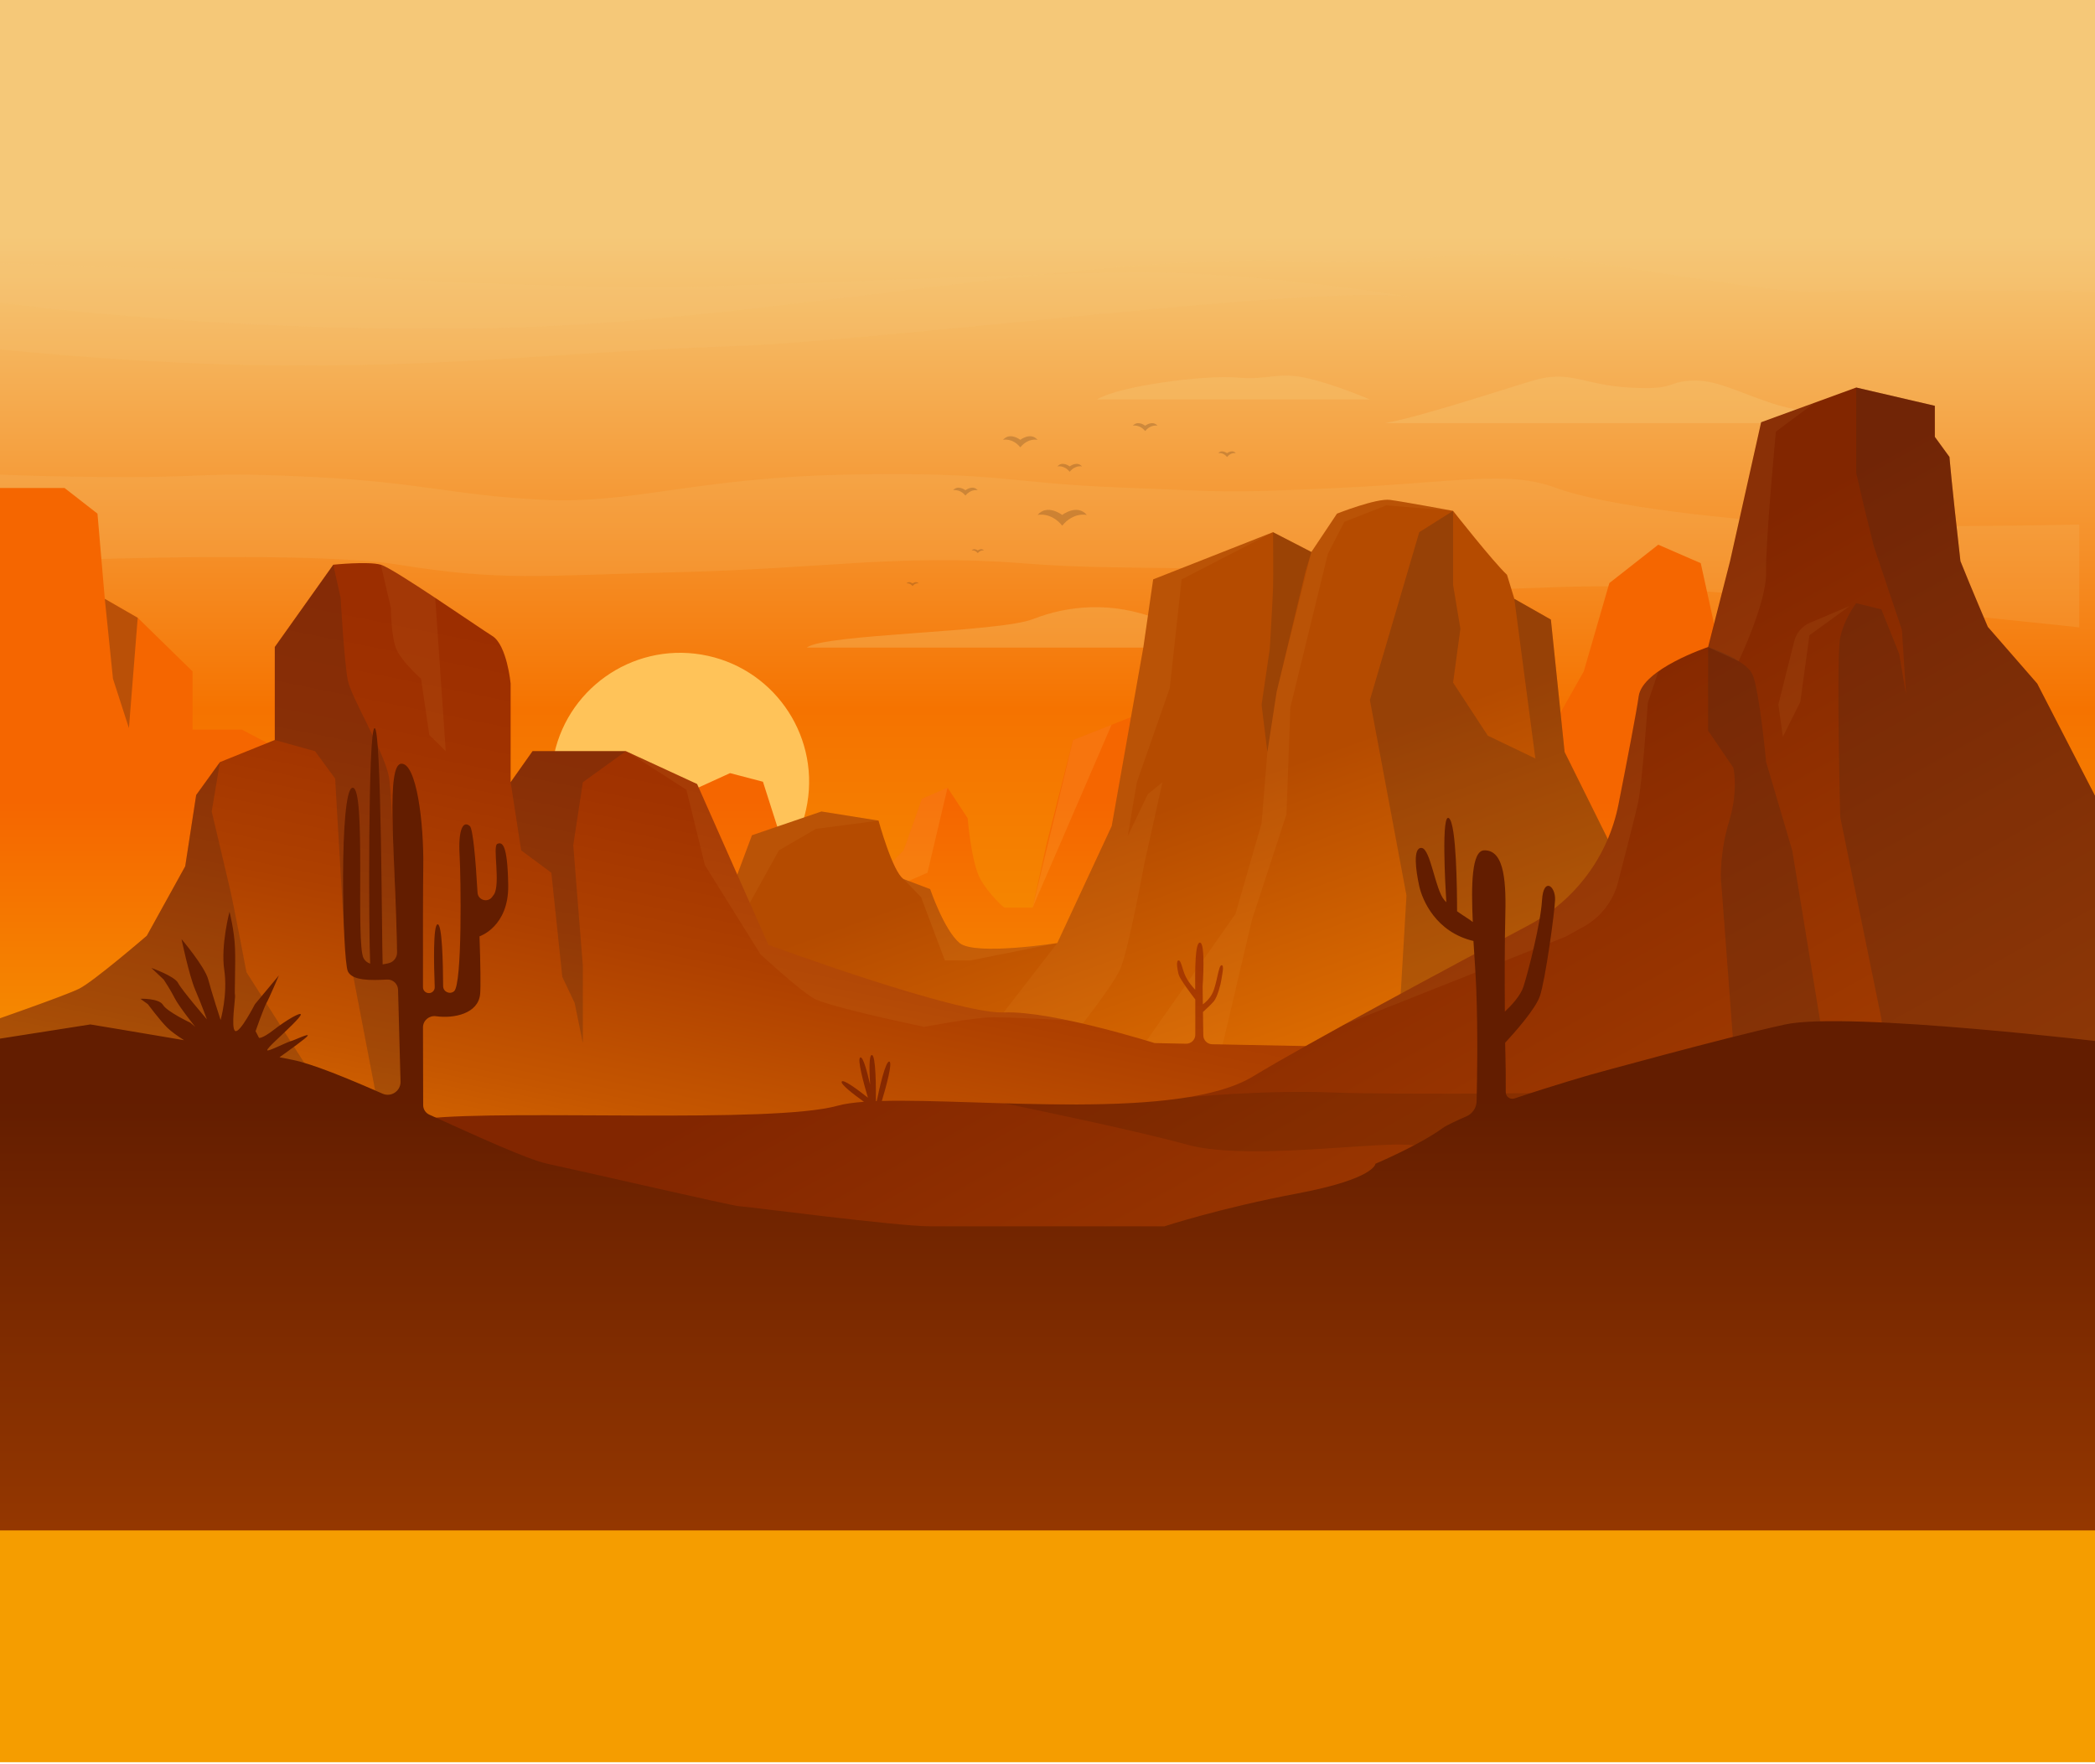
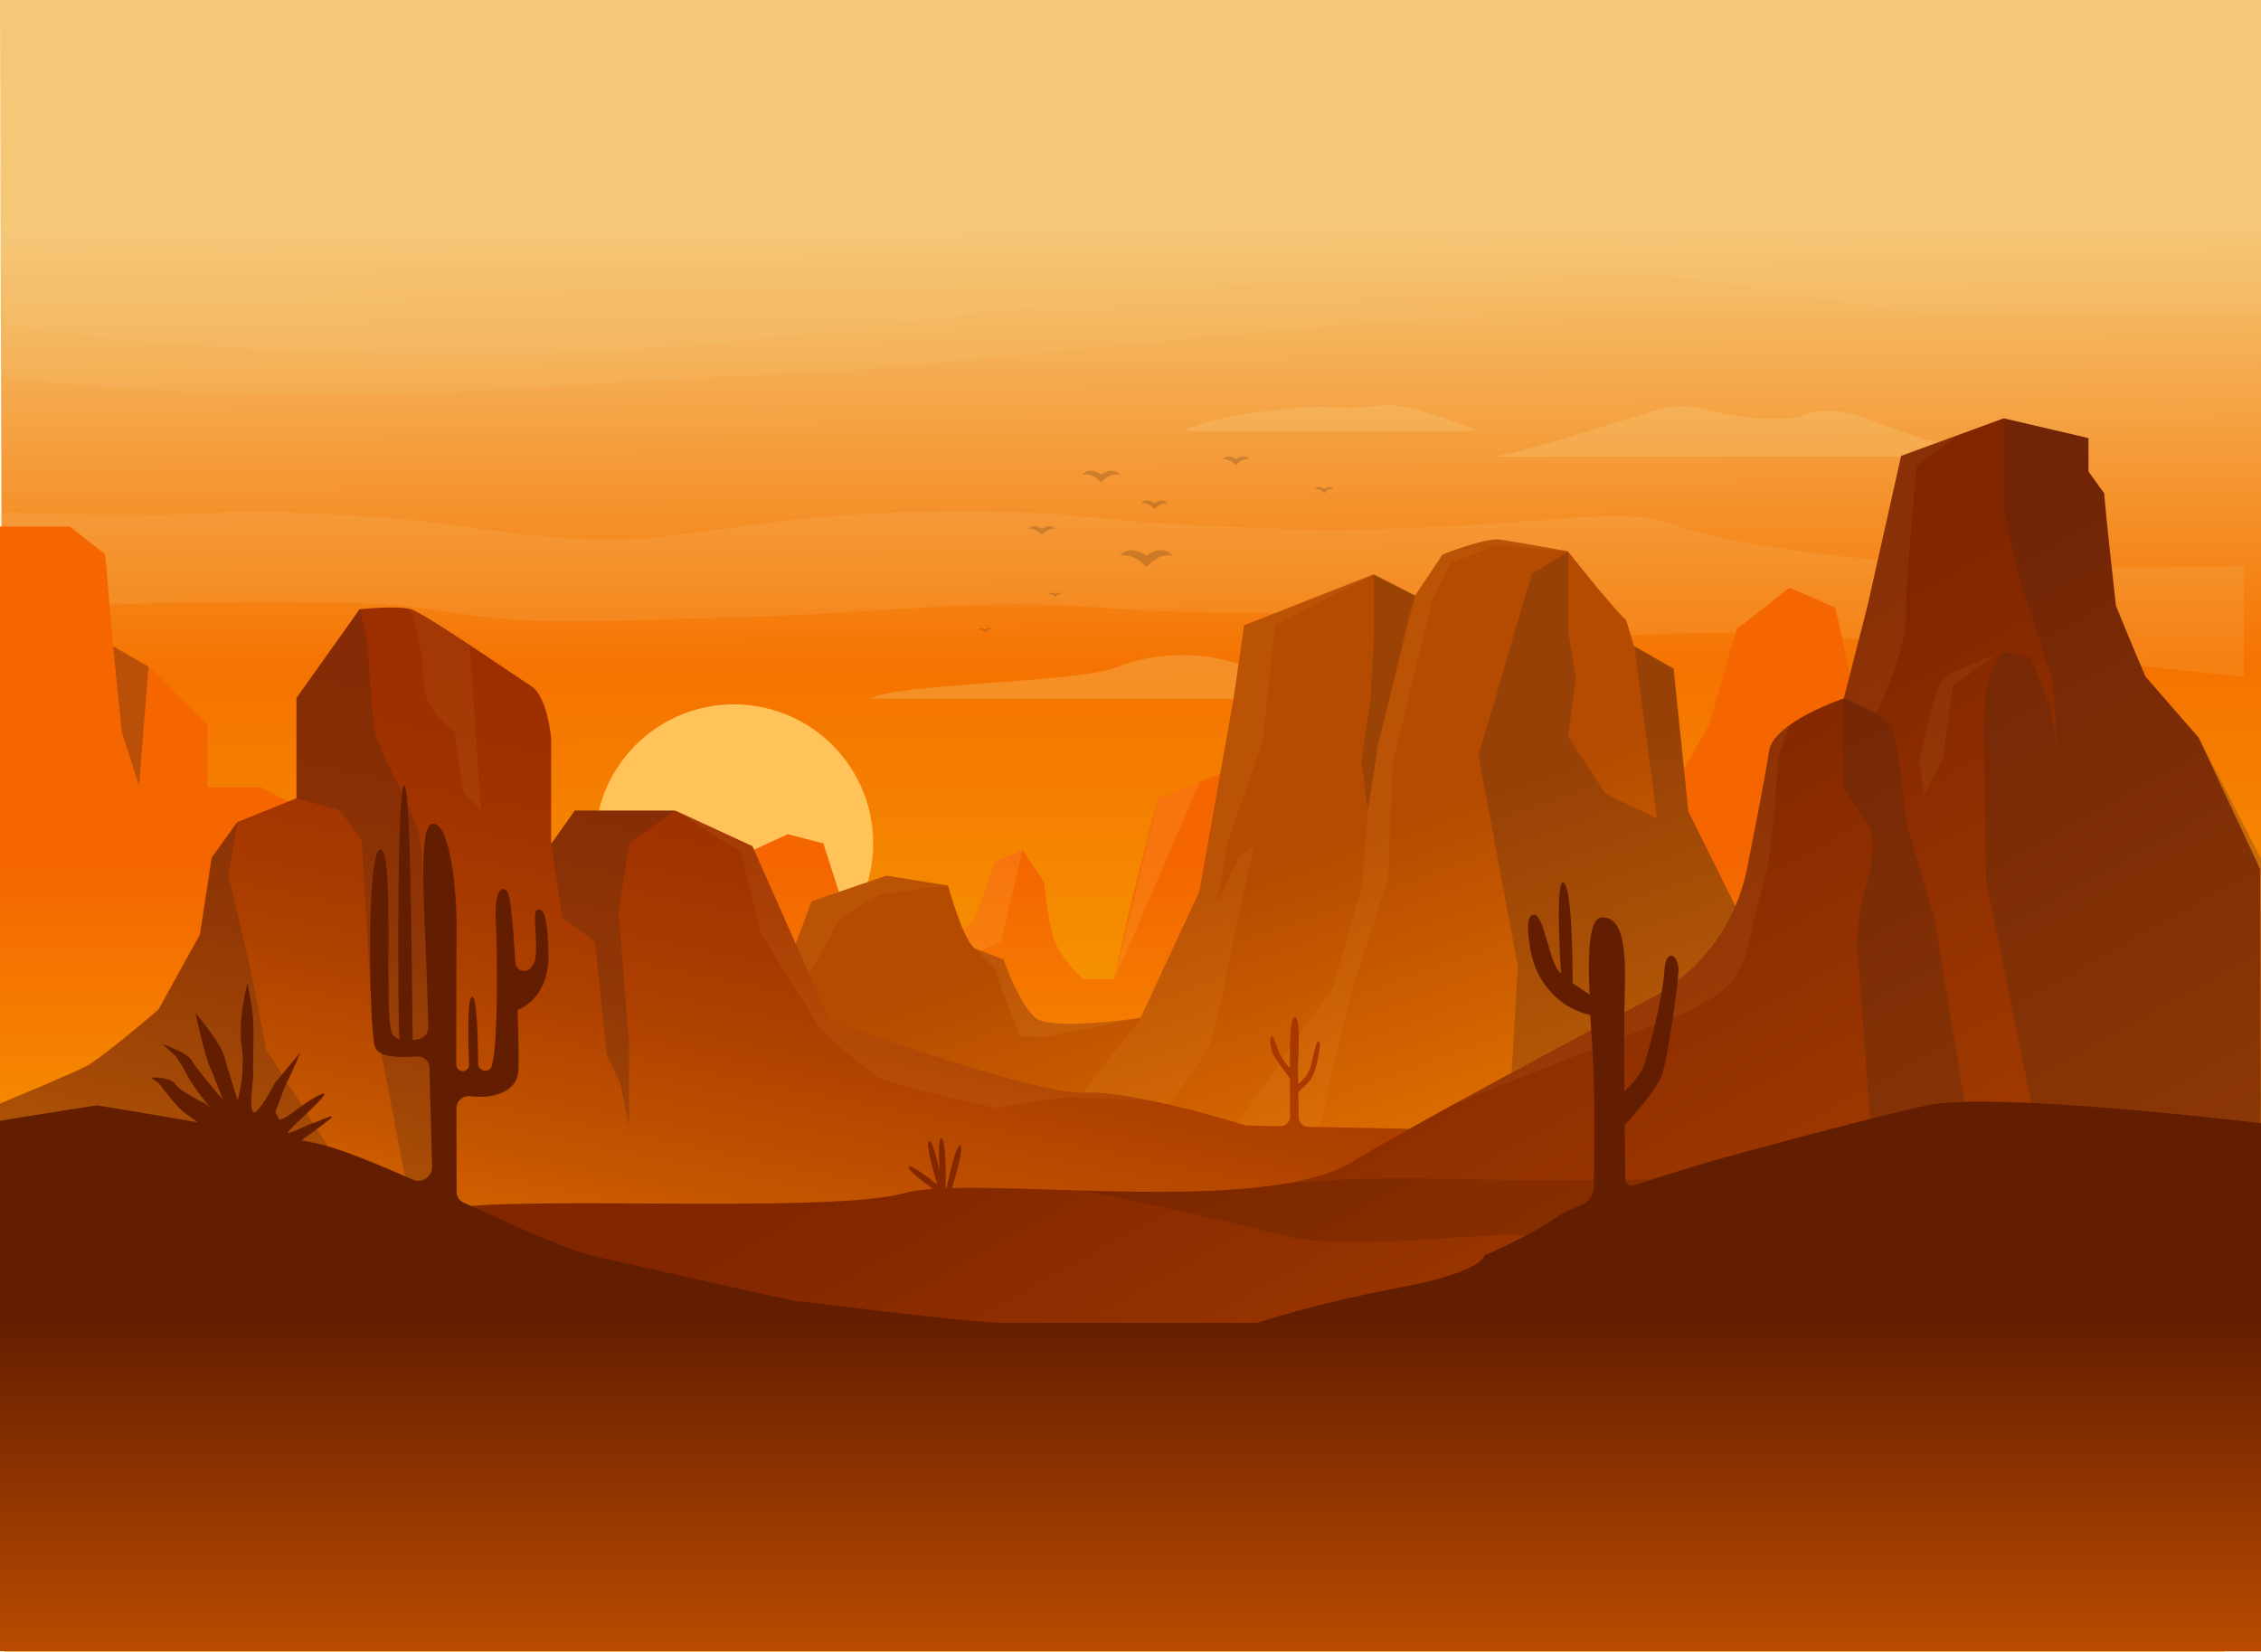
- <svg xmlns="http://www.w3.org/2000/svg" width="1440" height="1212" viewBox="0 0 1440 1212" fill="none">
-   <path d="M1416.6 28.371H2.914V1068.75H1416.6V28.371Z" fill="url(#paint0_linear_418_2946)" />
-   <path d="M1541 -6H-115.835V1211.24H1541V-6Z" fill="url(#paint1_linear_418_2946)" />
-   <path opacity="0.32" d="M554.627 445.115H1053.41C1053.41 445.115 985.348 438.52 957.055 434.752C928.763 430.983 889.198 426.612 862.81 425.5C836.421 424.389 827.939 437.917 795.895 425.5C763.852 413.084 733.693 416.249 710.132 425.5C686.57 434.752 565.936 435.694 554.627 445.115Z" fill="#F5C878" />
-   <path opacity="0.16" d="M-7.133 325.884C-7.133 325.884 30.565 327.9 88.376 327.9C146.186 327.9 141.153 324.132 215.927 327.9C290.702 331.669 309.551 340.26 372.375 343.501C435.199 346.742 477.214 328.315 582.505 326.223C687.796 324.132 692.81 332.158 769.469 335.06C846.128 337.962 836.063 339.205 918.999 335.437C1001.93 331.669 1035.86 322.869 1069.79 335.437C1103.72 348.004 1191.05 358.047 1253.57 360.553C1316.09 363.059 1429.19 360.553 1429.19 360.553V431.21C1429.19 431.21 1195.46 406.112 1123.83 403.437C1052.21 400.761 995.507 412.293 908.255 398.99C821.002 385.688 783.304 393.488 701.612 387.082C619.939 380.657 567.161 390.719 467.883 393.225C368.605 395.731 344.742 399.499 274.36 388.194C203.996 376.889 -12.147 387.082 -12.147 387.082L-7.133 325.884Z" fill="#F5C878" />
-   <path opacity="0.16" d="M-19.705 238.1C-19.705 238.1 93.389 251.29 206.484 251.29C319.579 251.29 391.205 241.869 500.53 238.1C609.855 234.332 907.67 194.764 969.872 204.185C969.872 204.185 856.137 185.343 770.694 187.228C685.251 189.112 604.822 192.88 493.311 196.649C381.781 200.417 188.898 187.096 188.898 187.096L-34.784 179.691L-19.705 238.1Z" fill="#F5C878" />
-   <path opacity="0.16" d="M-14.05 206.069C-14.05 206.069 85.85 221.143 225.333 224.911C364.816 228.68 432.843 222.386 568.387 206.069C703.931 189.752 806.507 175.923 895.739 179.691C984.971 183.459 1005.69 166.502 1090.51 179.691C1175.33 192.88 1227.03 202.018 1255.85 200.285C1284.65 198.533 1449.9 200.285 1449.9 200.285V106.208H-14.05V206.069Z" fill="#F5C878" />
-   <path opacity="0.32" d="M951.966 290.857C951.966 290.857 1096.16 290.857 1131.03 290.857C1165.9 290.857 1305.39 290.857 1305.39 290.857C1305.39 290.857 1244.13 286.015 1217.74 277.141C1191.35 268.247 1179.1 260.711 1162.13 261.653C1145.17 262.595 1151.77 268.266 1119.72 266.382C1087.68 264.498 1079.2 253.965 1053.75 261.577C1028.3 269.189 977.412 286.147 951.966 290.857Z" fill="#F5C878" />
-   <path opacity="0.32" d="M754.05 274.578H941.599C941.599 274.578 915.21 263.254 896.361 259.486C877.512 255.718 871.857 261.37 850.181 259.486C828.504 257.602 769.13 265.157 754.05 274.578Z" fill="#F5C878" />
-   <path d="M554.936 551.916C563 503.647 530.391 457.983 482.103 449.922C433.816 441.862 388.134 474.458 380.07 522.727C372.007 570.996 404.615 616.66 452.903 624.72C501.191 632.78 546.873 600.185 554.936 551.916Z" fill="#FFC359" />
-   <path opacity="0.56" d="M730.112 353.959C730.112 353.959 740.272 346.064 747.057 353.959C747.057 353.959 738.029 351.698 730.112 361.288C722.214 351.698 713.167 353.959 713.167 353.959C719.933 346.064 730.112 353.959 730.112 353.959Z" fill="#422416" fill-opacity="0.4" />
-   <path opacity="0.56" d="M663.593 336.964C663.593 336.964 668.683 333.007 672.057 336.964C672.057 336.964 667.533 335.833 663.593 340.638C659.635 335.833 655.13 336.964 655.13 336.964C658.523 333.007 663.593 336.964 663.593 336.964Z" fill="#422416" fill-opacity="0.4" />
-   <path opacity="0.56" d="M787.13 292.61C787.13 292.61 792.22 288.653 795.594 292.61C795.594 292.61 791.07 291.48 787.13 296.284C783.172 291.48 778.667 292.61 778.667 292.61C782.06 288.653 787.13 292.61 787.13 292.61Z" fill="#422416" fill-opacity="0.4" />
-   <path opacity="0.56" d="M843.414 311.489C843.414 311.489 847.033 308.682 849.446 311.489C849.446 311.489 846.241 310.679 843.414 314.09C840.605 310.679 837.382 311.489 837.382 311.489C839.795 308.682 843.414 311.489 843.414 311.489Z" fill="#422416" fill-opacity="0.4" />
-   <path opacity="0.56" d="M701.31 302.314C701.31 302.314 708.417 296.774 713.167 302.314C713.167 302.314 706.833 300.731 701.31 307.457C695.769 300.75 689.454 302.314 689.454 302.314C694.186 296.774 701.31 302.314 701.31 302.314Z" fill="#422416" fill-opacity="0.4" />
-   <path opacity="0.56" d="M735.258 320.59C735.258 320.59 740.347 316.633 743.721 320.59C743.721 320.59 739.197 319.46 735.258 324.264C731.299 319.46 726.794 320.59 726.794 320.59C730.168 316.633 735.258 320.59 735.258 320.59Z" fill="#422416" fill-opacity="0.4" />
-   <path opacity="0.56" d="M672.076 378.359C672.076 378.359 674.62 376.381 676.317 378.359C676.317 378.359 674.055 377.794 672.076 380.187C670.096 377.794 667.834 378.359 667.834 378.359C669.531 376.381 672.076 378.359 672.076 378.359Z" fill="#422416" fill-opacity="0.4" />
-   <path opacity="0.56" d="M627.252 401.007C627.252 401.007 629.797 399.028 631.493 401.007C631.493 401.007 629.232 400.441 627.252 402.834C625.273 400.441 623.011 401.007 623.011 401.007C624.708 399.028 627.252 401.007 627.252 401.007Z" fill="#422416" fill-opacity="0.4" />
-   <path d="M-7.133 335.437H44.382L67.001 353.054L72.034 411.595L94.652 424.615L132.351 461.488V501.508H166.279L242.297 541.453L443.983 557.789L501.793 531.41L524.412 537.327L552.063 623.886H582.486L621.089 584.488L633.736 548.99L651.323 541.415L665.139 562.443C665.139 562.443 667.552 592.948 673.885 604.253C680.218 615.558 690.321 623.886 690.321 623.886H709.736L719.161 580.87L737.538 508.649L810.899 479.671L817.176 537.327L860.774 588.011L1013.19 595.095L1088.6 461.507L1106.19 400.78L1139.8 374.402L1169.01 387.101L1194.12 501.527L1235.08 604.271L1182.45 804.917H-19.705L-7.133 335.437Z" fill="url(#paint2_linear_418_2946)" />
-   <path opacity="0.33" d="M88.621 500.472L94.652 424.634L72.033 411.614L77.65 466.538L88.621 500.472Z" fill="#422416" />
-   <path opacity="0.16" d="M651.323 541.396L637.506 599.862L582.486 623.886L621.089 584.488L633.736 548.99L651.323 541.396Z" fill="#FFC359" />
-   <path opacity="0.16" d="M709.755 623.886L764.059 498.173L737.557 508.649L709.755 623.886Z" fill="#FFC359" />
-   <path d="M493.311 637.188L516.872 574.105L564.617 557.77L603.861 564.044C603.861 564.044 613.474 599.221 621.089 604.233L639.335 611.148C639.335 611.148 648.967 639.411 659.579 648.21C670.191 657.009 726.719 648.21 726.719 648.21L764.135 567.812L785.924 444.719L792.634 398.236L875.005 365.791L901.394 379.395L918.98 353.054C918.98 353.054 945.991 342.352 955.415 343.595C964.84 344.858 998.768 351.132 998.768 351.132C998.768 351.132 1026.42 386.309 1035.84 395.09L1040.88 411.595L1066 425.858L1075.43 516.864L1197.95 763.748L410.073 781.327L493.311 637.188Z" fill="url(#paint3_linear_418_2946)" />
-   <path opacity="0.07" d="M487.128 671.593L535.401 584.488L560.847 569.716L603.861 564.063L564.617 557.77L516.872 574.106L493.311 637.188L462.832 689.983L487.128 671.593Z" fill="#FFC359" />
-   <path opacity="0.09" d="M649.438 660.156H667.024L726.7 648.229C726.7 648.229 670.172 657.028 659.56 648.229C648.948 639.43 639.316 611.167 639.316 611.167L621.07 604.252L633.096 616.669L649.438 660.156Z" fill="#FFC359" />
-   <path opacity="0.07" d="M785.924 444.738L764.135 567.831L726.719 648.229L682.122 705.847L733.599 717.002C733.599 717.002 764.436 678.998 770.091 665.809C775.746 652.619 786.433 594.21 786.433 594.21L799.005 537.685L788.959 545.843L775.142 574.727L781.419 537.666L804.038 472.982L812.2 398.237L875.024 365.791L792.653 398.237L785.924 444.738Z" fill="#FFC359" />
-   <path opacity="0.22" d="M875.005 365.791C875.005 365.791 875.325 395.881 875.005 404.831C874.685 413.781 872.8 445.812 872.8 445.812L867.145 484.438L871.141 516.883L877.512 475.488L897.303 393.055L901.394 379.395L875.005 365.791Z" fill="#422416" />
-   <path opacity="0.07" d="M871.141 516.883L867.145 565.928L849.238 628.106L784.529 720.431L837.307 731.114L860.548 632.195L884.26 559.654L886.936 486.171L912.703 380.657L924.05 358.669L952.908 347.364L998.768 351.132C998.768 351.132 964.84 344.858 955.415 343.596C945.991 342.333 918.98 353.054 918.98 353.054L901.394 379.395L877.512 475.488L871.141 516.883Z" fill="#FFC359" />
-   <path opacity="0.26" d="M975.527 365.791L941.599 481.159L966.743 615.557L957.677 769.137L1197.95 763.786L1075.43 516.883L1066 425.877L1040.88 411.614L1055.33 521.349L1022.65 505.653L998.787 469.213L1003.8 432.17L998.787 402.024V351.151L975.527 365.791Z" fill="#422416" />
-   <path d="M827.091 711.67L826.864 695.598C828.938 693.695 832.726 690.172 834.385 688.174C836.741 685.348 839.097 676.643 839.569 673.101C840.04 669.559 841.68 663.209 839.569 663.454C837.458 663.699 836.515 676.172 833.443 682.522C831.633 686.271 828.806 688.853 826.789 690.36L826.619 678.037C826.619 678.037 828.825 647.891 824.734 647.891C821.398 647.891 821.417 666.732 821.53 680.317C819.513 678.113 816.874 674.947 815.31 671.914C812.482 666.487 812.011 660.138 810.126 660.138C808.241 660.138 809.184 666.016 810.126 669.785C810.88 672.799 818.533 682.993 821.587 686.987C821.587 687.477 821.587 687.948 821.587 688.382V711.199C821.587 714.666 818.722 717.473 815.253 717.398L793.633 716.965C793.633 716.965 723.044 694.656 690.322 695.918C657.599 697.181 528.163 649.436 528.163 649.436L479.155 538.891L430.147 516.281H366.061L350.981 537.628V469.798C350.981 469.798 348.474 443.42 338.409 437.145C328.362 430.871 270.552 390.663 261.75 388.157C252.947 385.651 229.084 388.157 229.084 388.157L188.879 444.701V508.612L151.181 523.836L134.839 546.446L127.299 595.435L100.91 643.161C100.91 643.161 64.475 674.57 54.41 679.582C44.363 684.613 -12.184 704.152 -12.184 704.152V788.865H911.421L998.749 721.034L833.16 717.756C829.842 717.718 827.147 715.005 827.091 711.67Z" fill="url(#paint4_linear_418_2946)" />
-   <path opacity="0.26" d="M351 537.685L358.219 584.488L378.953 599.863L386.493 671.461L394.975 689.361L400.63 717.002V663.925L394.033 580.87L400.63 537.685L430.166 516.318H366.079L351 537.685Z" fill="#422416" />
-   <path opacity="0.26" d="M188.898 508.65L216.55 516.337L230.366 535.179L236.266 636.887L259.262 756.871L289.42 775.204C289.42 775.204 280.618 728.628 278.733 717.002C276.848 705.377 273.097 659.893 272.456 639.902C271.796 619.911 269.949 550.874 267.423 534.539C264.916 518.203 241.656 479.897 239.15 467.971C236.643 456.044 234.117 410.824 234.117 410.824L229.084 388.213L188.879 444.758V508.65H188.898Z" fill="#422416" />
-   <path opacity="0.07" d="M272.927 447.245C277.168 455.723 289.42 466.557 289.42 466.557L295.075 505.183L306.384 516.337L302.615 461.376L299.165 410.974C282.521 399.933 266.141 389.457 261.787 388.213L268.705 418.04C268.686 418.04 268.686 438.766 272.927 447.245Z" fill="#FFC359" />
-   <path opacity="0.26" d="M134.858 546.465L127.318 595.454L100.929 643.18C100.929 643.18 64.494 674.589 54.428 679.601C44.382 684.632 -12.165 704.171 -12.165 704.171V750.484L215.909 741.139L169.408 668.277C169.408 668.277 160.605 621.795 158.098 611.13C155.592 600.447 145.526 557.752 145.526 557.752L151.181 523.836L134.858 546.465Z" fill="#422416" />
-   <path opacity="0.07" d="M431.392 516.884L471.804 542.848L484.527 594.663L522.696 655.898C522.696 655.898 548.614 679.922 558.981 686.045C569.348 692.169 635.32 705.829 635.32 705.829C635.32 705.829 669.248 699.234 682.914 699.234C696.542 699.234 733.429 701.232 733.599 701.232C717.634 697.897 701.706 695.504 690.34 695.937C657.618 697.2 528.182 649.454 528.182 649.454L479.174 538.91L431.392 516.884Z" fill="#FFC359" />
-   <path d="M1400.27 469.854L1366.34 430.908C1366.34 430.908 1355.03 404.53 1347.5 385.688C1341.22 330.425 1339.96 314.089 1339.96 314.089L1329.91 300.278V278.931L1275.87 266.363L1210.52 290.236L1189.16 385.707L1174.08 444.738C1174.08 444.738 1128.85 459.812 1126.34 478.654C1125.06 488.263 1118.54 522.084 1112.47 552.89C1105.45 588.426 1082.82 618.912 1050.81 635.888C993 666.563 901.035 715.853 861.188 739.914C810.39 770.588 674.62 754.949 606.141 756.739C608.988 747.243 613.719 730.153 611.268 729.664C608.724 729.155 604.539 747.507 602.598 756.852C602.409 756.852 602.24 756.871 602.051 756.871C602.127 749.316 602.127 724.878 599.205 725.16C597.245 725.33 597.508 736.183 598.093 745.566C596.001 736.428 593.23 726.253 591.383 726.8C588.932 727.534 593.833 745.246 596.566 754.497C588.989 748.505 579.715 741.722 578.584 743.399C577.472 745.038 586.18 751.803 593.852 757.323C586.538 757.851 580.394 758.699 575.719 760.018C530.707 772.585 351.019 762.524 293.209 768.817C235.399 775.091 -7.114 812.775 -7.114 812.775V902.593H1443V552.758L1400.27 469.854Z" fill="url(#paint5_linear_418_2946)" />
-   <path opacity="0.26" d="M1174.08 444.738C1174.08 444.738 1199.85 453.217 1204.56 463.58C1209.27 473.943 1213.99 523.874 1213.99 523.874L1231.89 584.488L1253.57 717.002H1191.37L1182.89 603.951C1182.89 603.951 1181.94 586.052 1188.54 564.384C1195.14 542.715 1191.37 527.642 1191.37 527.642L1174.08 502.206V444.738Z" fill="#422416" />
-   <path opacity="0.07" d="M1076.07 643.839L1088.34 637.075C1100.18 630.556 1108.79 619.458 1112.18 606.363C1117.05 587.521 1123.78 561.275 1125.72 552.758C1128.86 538.947 1132.63 483.044 1132.63 483.044L1139.85 461.489C1132.79 466.52 1127.19 472.361 1126.36 478.654C1125.08 488.263 1118.55 522.084 1112.48 552.89C1105.47 588.426 1082.84 618.912 1050.83 635.888C1014.87 654.975 965.707 681.24 924.088 704.19L1076.07 643.839Z" fill="#FFC359" />
-   <path opacity="0.07" d="M1213.91 393.375C1213.44 372.65 1220.66 296.661 1220.66 296.661L1246.86 277.141L1210.61 290.386L1189.26 385.858L1174.18 444.889L1195.04 454.479C1195.02 454.46 1214.38 414.101 1213.91 393.375Z" fill="#FFC359" />
-   <path opacity="0.26" d="M1440.59 548.104L1400.27 469.854L1366.34 430.908C1366.34 430.908 1355.03 404.53 1347.5 385.688C1341.22 330.425 1339.96 314.089 1339.96 314.089L1329.91 300.278V278.931L1275.87 266.363V325.093L1280.9 346.761L1287.97 375.495L1307.29 432.962L1310.12 477.24L1305.41 449.449L1293.15 418.831L1275.87 414.591C1275.87 414.591 1267.71 424.954 1264.88 438.144C1262.05 451.333 1264.88 561.557 1264.88 561.557L1293.15 700.044L1298.81 750.917H1382.69H1443V557.789L1440.59 548.104Z" fill="#422416" />
-   <path opacity="0.07" d="M1271.36 416.551L1244.26 427.951C1238.77 430.249 1234.7 435.016 1233.25 440.782L1222.36 484.269L1225.45 506.445L1237.44 482.497L1243.71 436.655L1271.36 416.551Z" fill="#FFC359" />
-   <path opacity="0.11" d="M690.34 758.378C690.774 758.473 778.498 776.372 815.706 786.717C853.008 797.079 929.347 786.717 961.39 786.717C993.434 786.717 1046.21 799.906 1046.21 799.906L1093.33 750.917C1093.33 750.917 965.16 752.801 916.153 750.917C867.145 749.033 815.706 754.328 815.706 754.328C779.497 760.131 733.222 759.622 690.34 758.378Z" fill="black" />
-   <path d="M1453.05 717.002C1453.05 717.002 1269.59 694.844 1226.86 704.19C1184.13 713.554 1093.35 738.67 1093.35 738.67C1093.35 738.67 1067.15 746.207 1041.01 755.006C1038.03 756.004 1034.96 753.8 1034.98 750.672C1035 740.686 1034.96 731.115 1034.77 726.121C1034.69 724.03 1034.62 720.808 1034.56 716.757C1040.63 710.2 1055.5 693.582 1058.5 684.5C1062.27 673.044 1068.4 628.596 1068.87 618.704C1069.34 608.813 1060.86 602.689 1059.91 618.704C1058.97 634.72 1050.49 667.693 1047.19 678.056C1045.21 684.274 1039.01 690.982 1034.36 695.353C1034.2 673.157 1034.24 645.554 1034.64 631.253C1035.26 608.021 1034.64 584.149 1020.18 584.469C1011.45 584.657 1011.19 608.605 1012.32 633.759C1010.36 632.082 1006.04 629.614 1001.52 626.354C1001.52 612.939 1001.14 566.4 995.96 562.386C990.663 558.279 993.358 607.626 994.131 620.155C993.66 619.684 993.208 619.194 992.774 618.686C986.478 611.526 983.274 583.301 977.148 582.83C971.022 582.359 973.133 598.167 975.49 608.944C977.619 618.667 986.893 640.655 1012.77 646.779C1013.51 658.536 1014.36 670.425 1014.75 680.864C1015.86 709.71 1015.3 742.495 1014.96 756.909C1014.85 761.431 1012.13 765.482 1007.99 767.291C1002.2 769.815 994.433 773.358 991.926 775.185C975.169 787.338 945.425 799.887 945.425 799.887C945.425 799.887 945.161 810.25 891.894 820.293C838.607 830.335 800.4 842.903 800.4 842.903C800.4 842.903 662.576 842.903 639.391 842.903C616.207 842.903 511.896 829.092 508.126 829.092C504.356 829.092 403.834 805.86 376.183 799.887C362.743 796.985 329.719 781.855 295.131 766.179C292.549 765.011 290.871 762.448 290.871 759.622C290.834 746.847 290.777 727.403 290.74 706.187C290.74 701.42 294.962 697.859 299.693 698.499C312.303 700.233 328.626 696.634 330.002 683.426C330.455 678.998 330.266 662.662 329.588 643.594C329.588 643.594 349.794 637.056 349.323 608.323C348.851 579.589 345.082 578.647 341.783 580.06C338.484 581.473 344.196 607.852 339.464 614.917C339.05 615.539 338.579 616.161 338.107 616.745C334.884 620.664 328.513 618.554 328.23 613.485C326.911 590.178 325.045 569.697 322.953 567.813C318.24 563.573 314.942 570.639 315.884 587.126C316.827 603.612 317.769 676.624 312.114 681.335C309.117 683.803 304.612 681.693 304.594 677.811C304.518 662.267 303.934 635.097 300.805 635.323C297.619 635.549 298.223 663.209 298.807 678.489C298.901 681.014 296.658 682.974 294.17 682.559L294.095 682.54C292.153 682.22 290.74 680.543 290.74 678.584C290.702 643.519 290.721 609.265 290.928 596.057C291.399 564.968 286.216 524.458 275.849 524.929C265.482 525.4 271.136 583.81 272.55 639.864C272.663 644.65 272.795 649.548 272.927 654.466C273.021 657.99 270.684 661.174 267.254 662.022C265.878 662.361 264.445 662.644 263.013 662.851C262.372 645.535 262.202 500.171 257.49 500.454C252.815 500.736 253.494 644.216 254.436 662.361C252.57 661.701 250.987 660.552 249.95 658.724C244.295 648.833 251.835 541.434 242.41 541.434C232.986 541.434 235.342 659.667 239.112 667.674C242.165 674.156 254.945 673.892 266.01 673.289C270.062 673.063 273.493 676.247 273.606 680.298C274.247 704.585 274.869 727.666 275.302 743.437C275.472 749.9 268.856 754.346 262.937 751.727C237.736 740.648 214.778 731.322 201.583 728.59C198.794 728.006 195.608 727.384 192.102 726.706C198.134 722.428 210.763 713.366 211.479 711.934C212.422 710.049 202.997 714.76 199.698 715.702C196.4 716.644 183.677 723.239 183.677 721.826C183.677 720.412 192.63 712.405 194.044 710.991C195.457 709.578 206.767 699.215 206.767 697.331C206.767 695.447 196.871 701.1 188.389 707.694C179.907 714.289 178.022 713.347 178.022 713.347L175.666 708.768C175.666 708.768 181.321 692.621 183.205 689.323C185.09 686.026 191.688 670.482 191.688 670.482L175.195 690.266C175.195 690.266 164.828 710.52 161.661 708.636C158.494 706.752 162 685.555 161.529 684.142C161.058 682.729 162 663.887 161.529 651.64C161.058 639.393 157.759 626.675 157.759 626.675C157.759 626.675 151.633 649.756 154.14 666.619C156.647 683.483 151.633 701.1 151.633 701.1C151.633 701.1 145.507 682.258 143.151 673.308C140.795 664.358 124.773 645.516 124.773 645.516C124.773 645.516 129.957 670.482 134.198 680.374C138.439 690.266 142.209 700.629 142.209 700.629C142.209 700.629 124.773 680.374 122.417 675.663C120.061 670.953 104.039 665.3 104.039 665.3L112.521 673.308C112.521 673.308 117.234 680.374 120.061 686.026C122.888 691.679 134.198 705.81 134.198 705.81L130.899 702.984C130.899 702.984 114.877 695.447 112.05 690.737C109.223 686.026 96.5 686.497 96.5 686.497L101.683 690.266C101.683 690.266 109.694 701.1 114.877 706.281C117.705 709.107 122.624 712.48 126.507 714.967C92.73 709.183 62.1 704.152 62.1 704.152L-19.573 716.964V1051.93H1473.28L1453.05 717.002Z" fill="url(#paint6_linear_418_2946)" />
-   <defs>
-     <linearGradient id="paint0_linear_418_2946" x1="709.758" y1="760.788" x2="709.758" y2="113.642" gradientUnits="userSpaceOnUse">
-       <stop stop-color="#F59D00" />
-       <stop offset="1" stop-color="#F57300" />
-     </linearGradient>
-     <linearGradient id="paint1_linear_418_2946" x1="712.586" y1="809.647" x2="712.586" y2="162.501" gradientUnits="userSpaceOnUse">
-       <stop stop-color="#F59D00" />
-       <stop offset="0.498" stop-color="#F57300" />
-       <stop offset="1" stop-color="#F5C878" />
-     </linearGradient>
-     <linearGradient id="paint2_linear_418_2946" x1="607.705" y1="795.912" x2="607.705" y2="550.962" gradientUnits="userSpaceOnUse">
-       <stop stop-color="#F59D00" />
-       <stop offset="1" stop-color="#F56600" />
-     </linearGradient>
-     <linearGradient id="paint3_linear_418_2946" x1="841.199" y1="875.787" x2="734.461" y2="579.317" gradientUnits="userSpaceOnUse">
-       <stop stop-color="#F58000" />
-       <stop offset="1" stop-color="#B54B00" />
-     </linearGradient>
-     <linearGradient id="paint4_linear_418_2946" x1="470.991" y1="822.976" x2="541.308" y2="475.021" gradientUnits="userSpaceOnUse">
-       <stop stop-color="#D46500" />
-       <stop offset="0.157" stop-color="#C55600" />
-       <stop offset="0.461" stop-color="#AE4000" />
-       <stop offset="0.748" stop-color="#A13300" />
-       <stop offset="1" stop-color="#9C2E00" />
-     </linearGradient>
-     <linearGradient id="paint5_linear_418_2946" x1="1011.93" y1="1217.09" x2="692.939" y2="646.706" gradientUnits="userSpaceOnUse">
-       <stop stop-color="#BA4B00" />
-       <stop offset="1" stop-color="#822600" />
-     </linearGradient>
-     <linearGradient id="paint6_linear_418_2946" x1="726.723" y1="1278.3" x2="726.723" y2="752.307" gradientUnits="userSpaceOnUse">
-       <stop stop-color="#BA4B00" />
-       <stop offset="0.998" stop-color="#631D00" />
-     </linearGradient>
-   </defs>
+ <svg xmlns="http://www.w3.org/2000/svg" version="1.1" id="Layer_1" x="0px" y="0px" viewBox="0 0 1440 1051.8" style="enable-background:new 0 0 1440 1051.8;" xml:space="preserve">
+   <style type="text/css">
+ 	.st0{fill:url(#SVGID_1_);}
+ 	.st1{fill:url(#SVGID_00000000204440769866659550000018316368973117791661_);}
+ 	.st2{opacity:0.32;fill:#F5C878;enable-background:new    ;}
+ 	.st3{opacity:0.16;fill:#F5C878;enable-background:new    ;}
+ 	.st4{fill:#FFC359;}
+ 	.st5{opacity:0.56;fill:#422416;fill-opacity:0.4;enable-background:new    ;}
+ 	.st6{fill:url(#SVGID_00000143614396492477718290000015085674792485660080_);}
+ 	.st7{opacity:0.33;fill:#422416;enable-background:new    ;}
+ 	.st8{opacity:0.16;fill:#FFC359;enable-background:new    ;}
+ 	.st9{fill:url(#SVGID_00000013175525009706195690000002605071500885236397_);}
+ 	.st10{opacity:7.000000e-02;fill:#FFC359;enable-background:new    ;}
+ 	.st11{opacity:9.000000e-02;fill:#FFC359;enable-background:new    ;}
+ 	.st12{opacity:0.22;fill:#422416;enable-background:new    ;}
+ 	.st13{opacity:0.26;fill:#422416;enable-background:new    ;}
+ 	.st14{fill:url(#SVGID_00000052783716477924985330000017087241232650484618_);}
+ 	.st15{fill:url(#SVGID_00000085218143826542481320000011653259642751144610_);}
+ 	.st16{opacity:0.11;enable-background:new    ;}
+ 	.st17{fill:url(#SVGID_00000155127870105573210860000015024441396096337024_);}
+ </style>
+   <linearGradient id="SVGID_1_" gradientUnits="userSpaceOnUse" x1="709.757" y1="463.053" x2="709.757" y2="1099.737" gradientTransform="matrix(1 0 0 -1 0 1212)">
+     <stop offset="0" style="stop-color:#F59D00" />
+     <stop offset="1" style="stop-color:#F57300" />
+   </linearGradient>
+   <path class="st0" d="M1416.6,28.4H2.9v1023.6h1413.7V28.4z" />
+   <linearGradient id="SVGID_00000012430533909430883380000010759603275171624101_" gradientUnits="userSpaceOnUse" x1="721.441" y1="505.82" x2="721.441" y2="1069.035" gradientTransform="matrix(1 -5.177066e-03 -5.177066e-03 -1 3.5767 1215.68)">
+     <stop offset="0" style="stop-color:#F59D00" />
+     <stop offset="0.498" style="stop-color:#F57300" />
+     <stop offset="1" style="stop-color:#F5C878" />
+   </linearGradient>
+   <path style="fill:url(#SVGID_00000012430533909430883380000010759603275171624101_);" d="M1440,0H0l2.9,1051.9H1440V0z" />
+   <path class="st2" d="M554.6,445.1h498.8c0,0-68.1-6.6-96.4-10.4c-28.3-3.8-67.9-8.1-94.2-9.3c-26.4-1.1-34.9,12.4-66.9,0  c-32-12.4-62.2-9.3-85.8,0C686.6,434.8,565.9,435.7,554.6,445.1z" />
+   <path class="st3" d="M0,326.2c0,0,30.6,1.7,88.4,1.7c57.8,0,52.8-3.8,127.6,0c74.8,3.8,93.6,12.4,156.4,15.6s104.8-15.2,210.1-17.3  c105.3-2.1,110.3,5.9,187,8.8s66.6,4.1,149.5,0.4c82.9-3.8,116.9-12.6,150.8,0c33.9,12.6,121.3,22.6,183.8,25.1  c62.5,2.5,175.6,0,175.6,0v70.7c0,0-233.7-25.1-305.4-27.8c-71.6-2.7-128.3,8.9-215.6-4.4c-87.3-13.3-125-5.5-206.6-11.9  c-81.7-6.4-134.5,3.6-233.7,6.1c-99.3,2.5-123.1,6.3-193.5-5C204,376.9,0,388.2,0,388.2V326.2z" />
+   <path class="st3" d="M0.7,240.3c0,0,92.7,11,205.8,11c113.1,0,184.7-9.4,294-13.2c109.3-3.8,407.1-43.3,469.3-33.9  c0,0-113.7-18.8-199.2-17c-85.4,1.9-165.9,5.7-277.4,9.4c-111.5,3.8-289.6-9.3-289.6-9.3L2.9,186.8L0.7,240.3z" />
+   <path class="st3" d="M0,206.1c0,0,85.8,15.1,225.3,18.8c139.5,3.8,207.5-2.5,343.1-18.8s238.1-30.1,327.4-26.4  c89.2,3.8,110-13.2,194.8,0c84.8,13.2,136.5,22.3,165.3,20.6c28.8-1.8,184.2,0,184.2,0v-94.1H0V206.1z" />
+   <path class="st2" d="M952,290.9c0,0,144.2,0,179.1,0s174.4,0,174.4,0s-61.3-4.8-87.7-13.7c-26.4-8.9-38.6-16.4-55.6-15.5  c-17,0.9-10.4,6.6-42.4,4.7c-32-1.9-40.5-12.4-66-4.8S977.4,286.1,952,290.9z" />
+   <path class="st2" d="M754,274.6h187.5c0,0-26.4-11.3-45.2-15.1c-18.8-3.8-24.5,1.9-46.2,0C828.5,257.6,769.1,265.2,754,274.6z" />
+   <path class="st4" d="M554.9,551.9c8.1-48.3-24.5-93.9-72.8-102c-48.3-8.1-94,24.5-102,72.8c-8.1,48.3,24.5,93.9,72.8,102  C501.2,632.8,546.9,600.2,554.9,551.9z" />
+   <path class="st5" d="M730.1,354c0,0,10.2-7.9,16.9,0c0,0-9-2.3-16.9,7.3c-7.9-9.6-16.9-7.3-16.9-7.3  C719.9,346.1,730.1,354,730.1,354z" />
+   <path class="st5" d="M663.6,337c0,0,5.1-4,8.5,0c0,0-4.5-1.1-8.5,3.7c-4-4.8-8.5-3.7-8.5-3.7C658.5,333,663.6,337,663.6,337z" />
+   <path class="st5" d="M787.1,292.6c0,0,5.1-4,8.5,0c0,0-4.5-1.1-8.5,3.7c-4-4.8-8.5-3.7-8.5-3.7C782.1,288.7,787.1,292.6,787.1,292.6  z" />
+   <path class="st5" d="M843.4,311.5c0,0,3.6-2.8,6,0c0,0-3.2-0.8-6,2.6c-2.8-3.4-6-2.6-6-2.6C839.8,308.7,843.4,311.5,843.4,311.5z" />
+   <path class="st5" d="M701.3,302.3c0,0,7.1-5.5,11.9,0c0,0-6.3-1.6-11.9,5.1c-5.5-6.7-11.9-5.1-11.9-5.1  C694.2,296.8,701.3,302.3,701.3,302.3z" />
+   <path class="st5" d="M735.3,320.6c0,0,5.1-4,8.5,0c0,0-4.5-1.1-8.5,3.7c-4-4.8-8.5-3.7-8.5-3.7C730.2,316.6,735.3,320.6,735.3,320.6  z" />
+   <path class="st5" d="M672.1,378.4c0,0,2.5-2,4.2,0c0,0-2.3-0.6-4.2,1.8c-2-2.4-4.2-1.8-4.2-1.8C669.5,376.4,672.1,378.4,672.1,378.4  z" />
+   <path class="st5" d="M627.3,401c0,0,2.5-2,4.2,0c0,0-2.3-0.6-4.2,1.8c-2-2.4-4.2-1.8-4.2-1.8C624.7,399,627.3,401,627.3,401z" />
+   <linearGradient id="SVGID_00000146460967309833139880000013519175396389539495_" gradientUnits="userSpaceOnUse" x1="617.54" y1="416.088" x2="617.54" y2="661.038" gradientTransform="matrix(1 0 0 -1 0 1212)">
+     <stop offset="0" style="stop-color:#F59D00" />
+     <stop offset="1" style="stop-color:#F56600" />
+   </linearGradient>
+   <path style="fill:url(#SVGID_00000146460967309833139880000013519175396389539495_);" d="M0,335.4h44.4L67,353.1l5,58.5l22.6,13  l37.7,36.9v40h33.9l76,39.9L444,557.8l57.8-26.4l22.6,5.9l27.7,86.6h30.4l38.6-39.4l12.6-35.5l17.6-7.6l13.8,21  c0,0,2.4,30.5,8.7,41.8s16.4,19.6,16.4,19.6h19.4l9.4-43l18.4-72.2l73.4-29l6.3,57.7l43.6,50.7l152.4,7.1l75.4-133.6l17.6-60.7  l33.6-26.4l29.2,12.7l25.1,114.4l41,102.7l-52.6,200.6H0V335.4z" />
+   <path class="st7" d="M88.6,500.5l6-75.8l-22.6-13l5.6,54.9L88.6,500.5z" />
+   <path class="st8" d="M651.3,541.4l-13.8,58.5l-55,24l38.6-39.4l12.6-35.5L651.3,541.4z" />
+   <path class="st8" d="M709.8,623.9l54.3-125.7l-26.5,10.5L709.8,623.9z" />
+   <linearGradient id="SVGID_00000107583380001824867170000001225073679951294861_" gradientUnits="userSpaceOnUse" x1="841.186" y1="336.208" x2="734.448" y2="632.678" gradientTransform="matrix(1 0 0 -1 0 1212)">
+     <stop offset="0" style="stop-color:#F58000" />
+     <stop offset="1" style="stop-color:#B54B00" />
+   </linearGradient>
+   <path style="fill:url(#SVGID_00000107583380001824867170000001225073679951294861_);" d="M493.3,637.2l23.6-63.1l47.7-16.3l39.2,6.3  c0,0,9.6,35.2,17.2,40.2l18.2,6.9c0,0,9.6,28.3,20.2,37.1c10.6,8.8,67.1,0,67.1,0l37.4-80.4l21.8-123.1l6.7-46.5l82.4-32.4  l26.4,13.6l17.6-26.3c0,0,27-10.7,36.4-9.5c9.4,1.3,43.4,7.5,43.4,7.5s27.7,35.2,37.1,44l5,16.5l25.1,14.3l9.4,91l122.5,246.9  l-787.9,17.6L493.3,637.2z" />
+   <path class="st10" d="M487.1,671.6l48.3-87.1l25.4-14.8l43-5.7l-39.2-6.3l-47.7,16.3l-23.6,63.1L462.8,690L487.1,671.6z" />
+   <path class="st11" d="M649.4,660.2H667l59.7-11.9c0,0-56.5,8.8-67.1,0s-20.2-37.1-20.2-37.1l-18.2-6.9l12,12.4L649.4,660.2z" />
+   <path class="st10" d="M785.9,444.7l-21.8,123.1l-37.4,80.4l-44.6,57.6l51.5,11.2c0,0,30.8-38,36.5-51.2  c5.7-13.2,16.3-71.6,16.3-71.6l12.6-56.5l-10,8.2l-13.8,28.9l6.3-37.1L804,473l8.2-74.7l62.8-32.4l-82.4,32.4L785.9,444.7z" />
+   <path class="st12" d="M875,365.8c0,0,0.3,30.1,0,39c-0.3,9-2.2,41-2.2,41l-5.7,38.6l4,32.4l6.4-41.4l19.8-82.4l4.1-13.7L875,365.8z" />
+   <path class="st10" d="M871.1,516.9l-4,49l-17.9,62.2l-64.7,92.3l52.8,10.7l23.2-98.9l23.7-72.5l2.7-73.5l25.8-105.5l11.3-22  l28.9-11.3l45.9,3.8c0,0-33.9-6.3-43.4-7.5c-9.4-1.3-36.4,9.5-36.4,9.5l-17.6,26.3l-23.9,96.1L871.1,516.9z" />
+   <path class="st13" d="M975.5,365.8l-33.9,115.4l25.1,134.4l-9.1,153.6l240.3-5.4l-122.5-246.9l-9.4-91l-25.1-14.3l14.4,109.7  l-32.7-15.7l-23.9-36.4l5-37l-5-30.1v-50.9L975.5,365.8z" />
+   <linearGradient id="SVGID_00000154400276356750125240000005556734104352141456_" gradientUnits="userSpaceOnUse" x1="477.129" y1="389.903" x2="547.066" y2="735.98" gradientTransform="matrix(1 0 0 -1 0 1212)">
+     <stop offset="0" style="stop-color:#D46500" />
+     <stop offset="0.157" style="stop-color:#C55600" />
+     <stop offset="0.461" style="stop-color:#AE4000" />
+     <stop offset="0.748" style="stop-color:#A13300" />
+     <stop offset="1" style="stop-color:#9C2E00" />
+   </linearGradient>
+   <path style="fill:url(#SVGID_00000154400276356750125240000005556734104352141456_);" d="M827.1,711.7l-0.2-16.1  c2.1-1.9,5.9-5.4,7.5-7.4c2.4-2.8,4.7-11.5,5.2-15.1c0.5-3.5,2.1-9.9,0-9.6c-2.1,0.2-3.1,12.7-6.1,19.1c-1.8,3.7-4.6,6.3-6.7,7.8  l-0.2-12.3c0,0,2.2-30.1-1.9-30.1c-3.3,0-3.3,18.8-3.2,32.4c-2-2.2-4.7-5.4-6.2-8.4c-2.8-5.4-3.3-11.8-5.2-11.8  c-1.9,0-0.9,5.9,0,9.6c0.8,3,8.4,13.2,11.5,17.2c0,0.5,0,1,0,1.4v22.8c0,3.5-2.9,6.3-6.3,6.2l-21.6-0.4c0,0-70.6-22.3-103.3-21  c-32.7,1.3-162.2-46.5-162.2-46.5l-49-110.5l-49-22.6h-64.1L351,537.6v-67.8c0,0-2.5-26.4-12.6-32.7c-10-6.3-67.9-46.5-76.7-49  c-8.8-2.5-32.7,0-32.7,0l-40.2,56.5v63.9l-37.7,15.2l-16.3,22.6l-7.5,49l-26.4,47.7c0,0-36.4,31.4-46.5,36.4C44.4,684.6,0,703,0,703  v85.9h911.4l87.3-67.8l-165.6-3.3C829.8,717.7,827.1,715,827.1,711.7z" />
+   <path class="st13" d="M351,537.7l7.2,46.8l20.7,15.4l7.5,71.6l8.5,17.9l5.7,27.6v-53.1l-6.6-83.1l6.6-43.2l29.5-21.4h-64.1  L351,537.7z" />
+   <path class="st13" d="M188.9,508.6l27.7,7.7l13.8,18.8l5.9,101.7l23,120l30.2,18.3c0,0-8.8-46.6-10.7-58.2  c-1.9-11.6-5.6-57.1-6.3-77.1c-0.7-20-2.5-89-5-105.4c-2.5-16.3-25.8-54.6-28.3-66.6c-2.5-11.9-5-57.1-5-57.1l-5-22.6l-40.2,56.5  L188.9,508.6L188.9,508.6z" />
+   <path class="st10" d="M272.9,447.2c4.2,8.5,16.5,19.3,16.5,19.3l5.7,38.6l11.3,11.2l-3.8-55l-3.4-50.4c-16.6-11-33-21.5-37.4-22.8  l6.9,29.8C268.7,418,268.7,438.8,272.9,447.2z" />
+   <path class="st13" d="M134.9,546.5l-7.5,49l-26.4,47.7c0,0-36.4,31.4-46.5,36.4C44.4,684.6,0,703,0,703v47l215.9-8.8l-46.5-72.9  c0,0-8.8-46.5-11.3-57.1c-2.5-10.7-12.6-53.4-12.6-53.4l5.7-33.9L134.9,546.5z" />
+   <path class="st10" d="M431.4,516.9l40.4,26l12.7,51.8l38.2,61.2c0,0,25.9,24,36.3,30.1c10.4,6.1,76.3,19.8,76.3,19.8  s33.9-6.6,47.6-6.6c13.6,0,50.5,2,50.7,2c-16-3.3-31.9-5.7-43.3-5.3c-32.7,1.3-162.2-46.5-162.2-46.5l-49-110.5L431.4,516.9z" />
+   <linearGradient id="SVGID_00000103267537918711605370000014503278180829554335_" gradientUnits="userSpaceOnUse" x1="1016.314" y1="-4.434" x2="703.242" y2="555.366" gradientTransform="matrix(1 0 0 -1 0 1212)">
+     <stop offset="0" style="stop-color:#BA4B00" />
+     <stop offset="1" style="stop-color:#822600" />
+   </linearGradient>
+   <path style="fill:url(#SVGID_00000103267537918711605370000014503278180829554335_);" d="M1400.3,469.9l-33.9-38.9  c0,0-11.3-26.4-18.8-45.2c-6.3-55.3-7.5-71.6-7.5-71.6l-10-13.8v-21.3l-54-12.6l-65.3,23.9l-21.4,95.5l-15.1,59  c0,0-45.2,15.1-47.7,33.9c-1.3,9.6-7.8,43.4-13.9,74.2c-7,35.5-29.7,66-61.7,83c-57.8,30.7-149.8,80-189.6,104  c-50.8,30.7-186.6,15-255,16.8c2.8-9.5,7.6-26.6,5.1-27.1c-2.5-0.5-6.7,17.8-8.7,27.2c-0.2,0-0.4,0-0.5,0c0.1-7.6,0.1-32-2.8-31.7  c-2,0.2-1.7,11-1.1,20.4c-2.1-9.1-4.9-19.3-6.7-18.8c-2.5,0.7,2.5,18.4,5.2,27.7c-7.6-6-16.9-12.8-18-11.1  c-1.1,1.6,7.6,8.4,15.3,13.9c-7.3,0.5-13.5,1.4-18.1,2.7c-45,12.6-224.7,2.5-282.5,8.8c-57.8,6.3-290.4,58.3-290.4,58.3l0.1,75.6  l1437.1,4.8l-1-353.9L1400.3,469.9z" />
+   <path class="st13" d="M1174.1,444.7c0,0,25.8,8.5,30.5,18.8c4.7,10.4,9.4,60.3,9.4,60.3l17.9,60.6l21.7,132.5h-62.2l-8.5-113.1  c0,0-1-17.9,5.7-39.6c6.6-21.7,2.8-36.7,2.8-36.7l-17.3-25.4V444.7z" />
+   <path class="st10" d="M1076.1,643.8l12.3-6.8c11.8-6.5,20.5-17.6,23.8-30.7c4.9-18.8,11.6-45.1,13.5-53.6  c3.1-13.8,6.9-69.7,6.9-69.7l7.2-21.6c-7.1,5-12.7,10.9-13.5,17.2c-1.3,9.6-7.8,43.4-13.9,74.2c-7,35.5-29.6,66-61.7,83  c-36,19.1-85.1,45.4-126.7,68.3L1076.1,643.8z" />
+   <path class="st10" d="M1213.9,393.4c-0.5-20.7,6.8-96.7,6.8-96.7l26.2-19.5l-36.2,13.2l-21.3,95.5l-15.1,59l20.9,9.6  C1195,454.5,1214.4,414.1,1213.9,393.4z" />
+   <path class="st13" d="M1440.6,548.1l-40.3-78.2l-33.9-38.9c0,0-11.3-26.4-18.8-45.2c-6.3-55.3-7.5-71.6-7.5-71.6l-10-13.8v-21.3  l-54-12.6v58.7l5,21.7l7.1,28.7l19.3,57.5l2.8,44.3l-4.7-27.8l-12.3-30.6l-17.3-4.2c0,0-8.2,10.4-11,23.6c-2.8,13.2,0,123.4,0,123.4  l28.3,138.5l5.7,50.9h83.9h60.3V557.8L1440.6,548.1z" />
+   <path class="st10" d="M1271.4,416.6l-27.1,11.4c-5.5,2.3-9.6,7.1-11,12.8l-10.9,43.5l3.1,22.2l12-23.9l6.3-45.8L1271.4,416.6z" />
+   <path class="st16" d="M690.3,758.4c0.4,0.1,88.2,18,125.4,28.3c37.3,10.4,113.6,0,145.7,0c32,0,84.8,13.2,84.8,13.2l47.1-49  c0,0-128.2,1.9-177.2,0c-49-1.9-100.4,3.4-100.4,3.4C779.5,760.1,733.2,759.6,690.3,758.4z" />
+   <linearGradient id="SVGID_00000073696581251591950370000004127037377705607331_" gradientUnits="userSpaceOnUse" x1="720" y1="-66.3" x2="720" y2="459.693" gradientTransform="matrix(1 0 0 -1 0 1212)">
+     <stop offset="0.425" style="stop-color:#BA4B00" />
+     <stop offset="0.842" style="stop-color:#631D00" />
+   </linearGradient>
+   <path style="fill:url(#SVGID_00000073696581251591950370000004127037377705607331_);" d="M1440,715.5c0,0-170.4-20.6-213.1-11.3  c-42.7,9.4-133.5,34.5-133.5,34.5s-26.2,7.5-52.3,16.3c-3,1-6.1-1.2-6-4.3c0-10,0-19.6-0.2-24.6c-0.1-2.1-0.2-5.3-0.2-9.4  c6.1-6.6,20.9-23.2,23.9-32.3c3.8-11.5,9.9-55.9,10.4-65.8c0.5-9.9-8-16-9,0c-0.9,16-9.4,49-12.7,59.4c-2,6.2-8.2,12.9-12.8,17.3  c-0.2-22.2-0.1-49.8,0.3-64.1c0.6-23.2,0-47.1-14.5-46.8c-8.7,0.2-9,24.1-7.9,49.3c-2-1.7-6.3-4.1-10.8-7.4c0-13.4-0.4-60-5.6-64  c-5.3-4.1-2.6,45.2-1.8,57.8c-0.5-0.5-0.9-1-1.4-1.5c-6.3-7.2-9.5-35.4-15.6-35.9c-6.1-0.5-4,15.3-1.7,26.1  c2.1,9.7,11.4,31.7,37.3,37.8c0.7,11.8,1.6,23.6,2,34.1c1.1,28.8,0.5,61.6,0.2,76c-0.1,4.5-2.8,8.6-7,10.4  c-5.8,2.5-13.6,6.1-16.1,7.9c-16.8,12.2-46.5,24.7-46.5,24.7s-0.3,10.4-53.5,20.4c-53.3,10-91.5,22.6-91.5,22.6s-137.8,0-161,0  c-23.2,0-127.5-13.8-131.3-13.8c-3.8,0-104.3-23.2-131.9-29.2c-13.4-2.9-46.5-18-81.1-33.7c-2.6-1.2-4.3-3.7-4.3-6.6  c0-12.8-0.1-32.2-0.1-53.4c0-4.8,4.2-8.3,9-7.7c12.6,1.7,28.9-1.9,30.3-15.1c0.5-4.4,0.3-20.8-0.4-39.8c0,0,20.2-6.5,19.7-35.3  c-0.5-28.7-4.2-29.7-7.5-28.3c-3.3,1.4,2.4,27.8-2.3,34.9c-0.4,0.6-0.9,1.2-1.4,1.8c-3.2,3.9-9.6,1.8-9.9-3.3  c-1.3-23.3-3.2-43.8-5.3-45.7c-4.7-4.2-8,2.8-7.1,19.3c0.9,16.5,1.9,89.5-3.8,94.2c-3,2.5-7.5,0.4-7.5-3.5  c-0.1-15.5-0.7-42.7-3.8-42.5c-3.2,0.2-2.6,27.9-2,43.2c0.1,2.5-2.1,4.5-4.6,4.1l-0.1,0c-1.9-0.3-3.4-2-3.4-4  c0-35.1,0-69.3,0.2-82.5c0.5-31.1-4.7-71.6-15.1-71.1s-4.7,58.9-3.3,114.9c0.1,4.8,0.2,9.7,0.4,14.6c0.1,3.5-2.2,6.7-5.7,7.6  c-1.4,0.3-2.8,0.6-4.2,0.8c-0.6-17.3-0.8-162.7-5.5-162.4c-4.7,0.3-4,143.8-3.1,161.9c-1.9-0.7-3.4-1.8-4.5-3.6  c-5.7-9.9,1.9-117.3-7.5-117.3c-9.4,0-7.1,118.2-3.3,126.2c3.1,6.5,15.8,6.2,26.9,5.6c4.1-0.2,7.5,3,7.6,7  c0.6,24.3,1.3,47.4,1.7,63.1c0.2,6.5-6.4,10.9-12.4,8.3c-25.2-11.1-48.2-20.4-61.4-23.1c-2.8-0.6-6-1.2-9.5-1.9  c6-4.3,18.7-13.3,19.4-14.8c0.9-1.9-8.5,2.8-11.8,3.8c-3.3,0.9-16,7.5-16,6.1c0-1.4,9-9.4,10.4-10.8c1.4-1.4,12.7-11.8,12.7-13.7  c0-1.9-9.9,3.8-18.4,10.4c-8.5,6.6-10.4,5.7-10.4,5.7l-2.4-4.6c0,0,5.7-16.1,7.5-19.4c1.9-3.3,8.5-18.8,8.5-18.8l-16.5,19.8  c0,0-10.4,20.3-13.5,18.4c-3.2-1.9,0.3-23.1-0.1-24.5c-0.5-1.4,0.5-20.3,0-32.5c-0.5-12.2-3.8-25-3.8-25s-6.1,23.1-3.6,39.9  c2.5,16.9-2.5,34.5-2.5,34.5s-6.1-18.8-8.5-27.8s-18.4-27.8-18.4-27.8s5.2,25,9.4,34.9c4.2,9.9,8,20.3,8,20.3s-17.4-20.3-19.8-25  c-2.4-4.7-18.4-10.4-18.4-10.4l8.5,8c0,0,4.7,7.1,7.5,12.7c2.8,5.7,14.1,19.8,14.1,19.8l-3.3-2.8c0,0-16-7.5-18.8-12.2  c-2.8-4.7-15.6-4.2-15.6-4.2l5.2,3.8c0,0,8,10.8,13.2,16c2.8,2.8,7.7,6.2,11.6,8.7c-33.8-5.8-64.4-10.8-64.4-10.8L0,713.9v338h1440  V715.5z" />
</svg>
